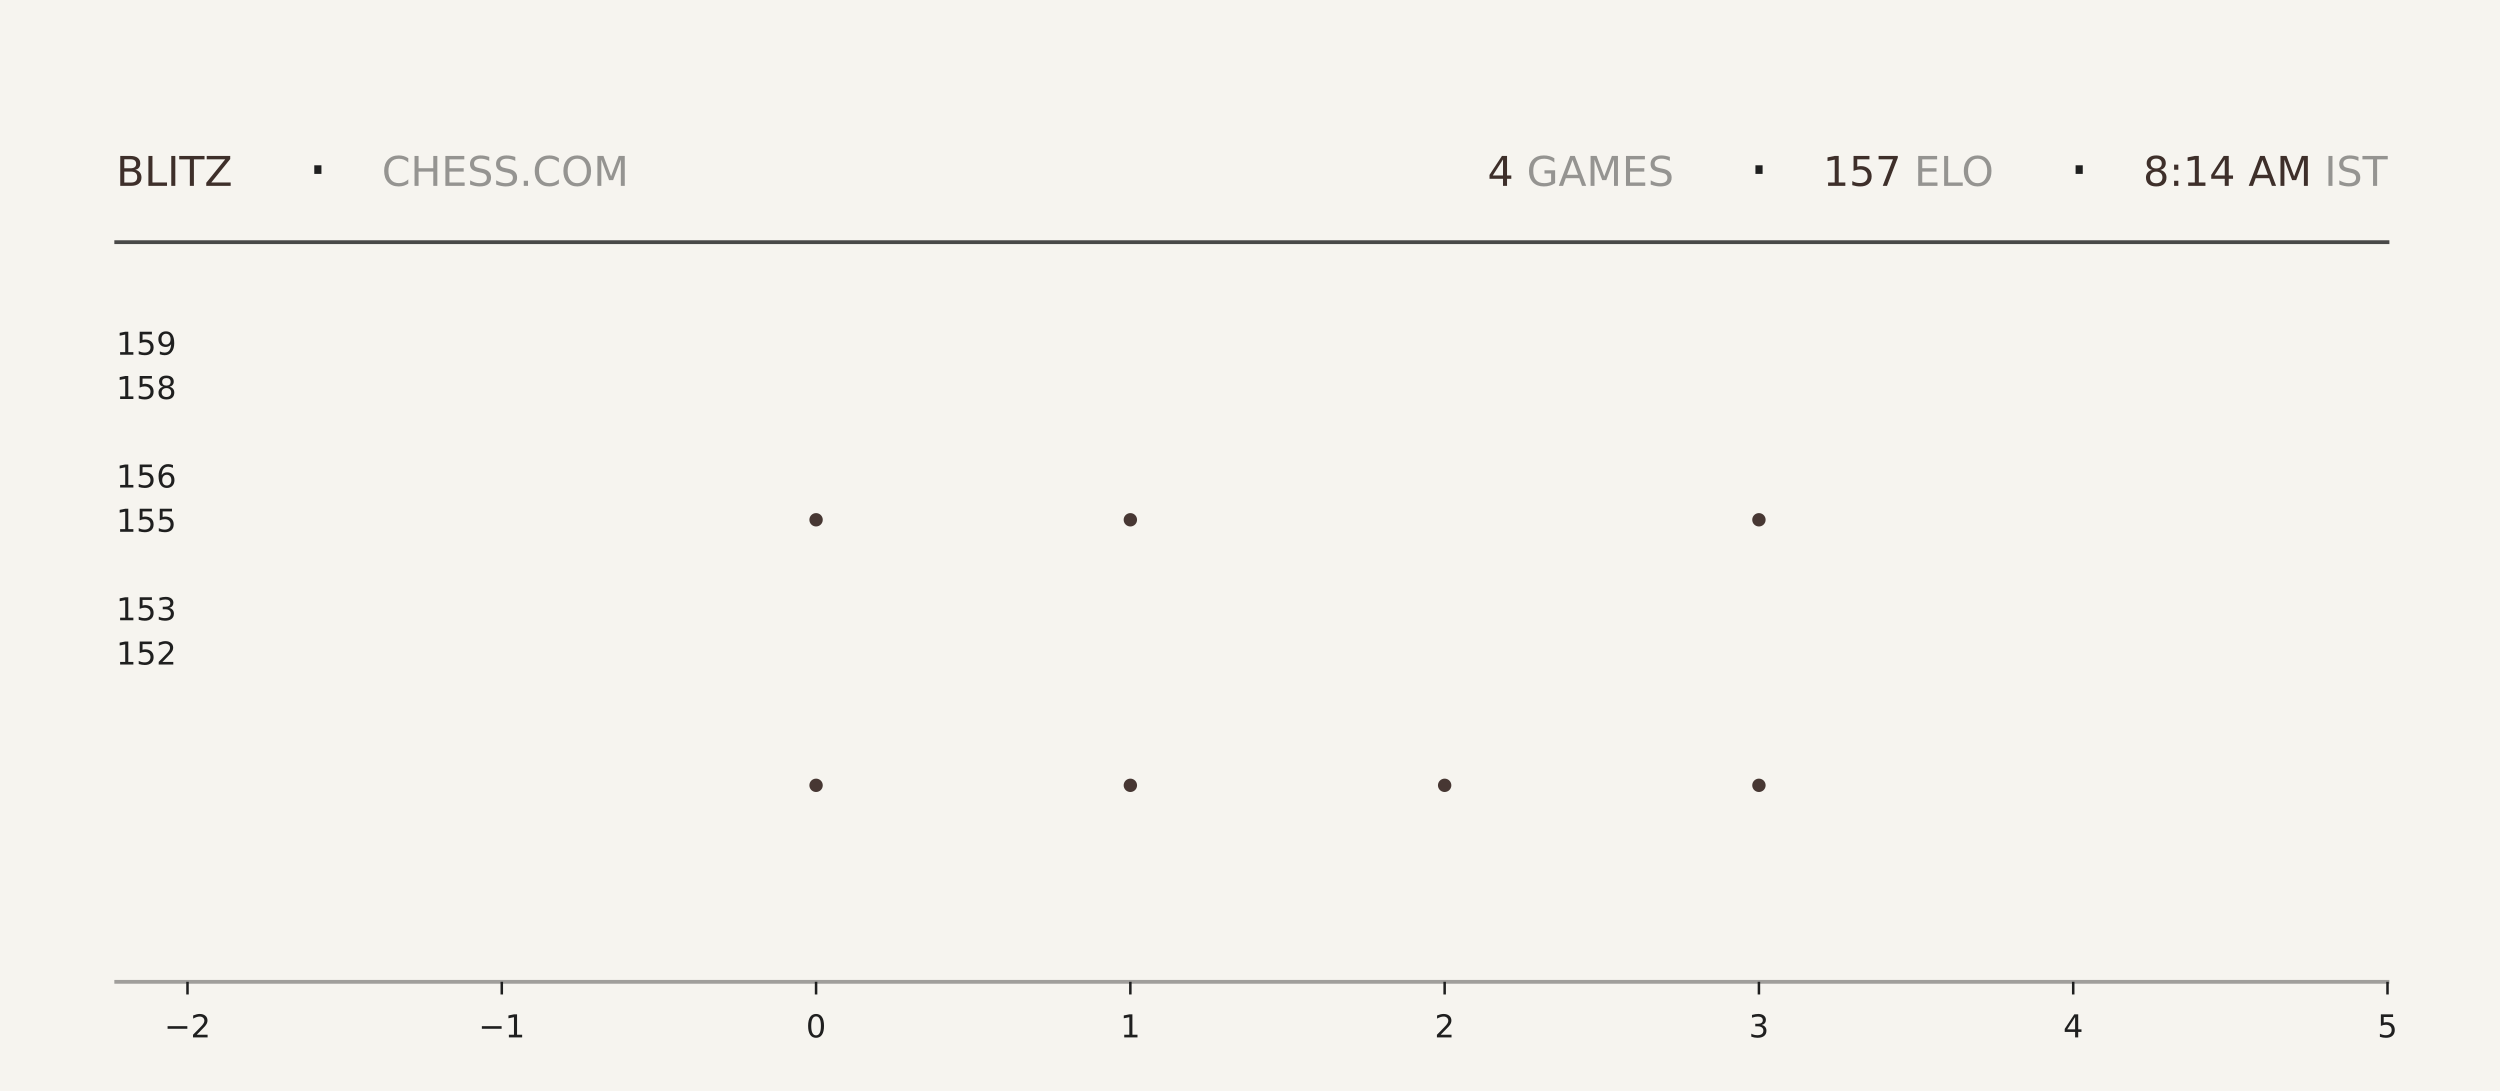
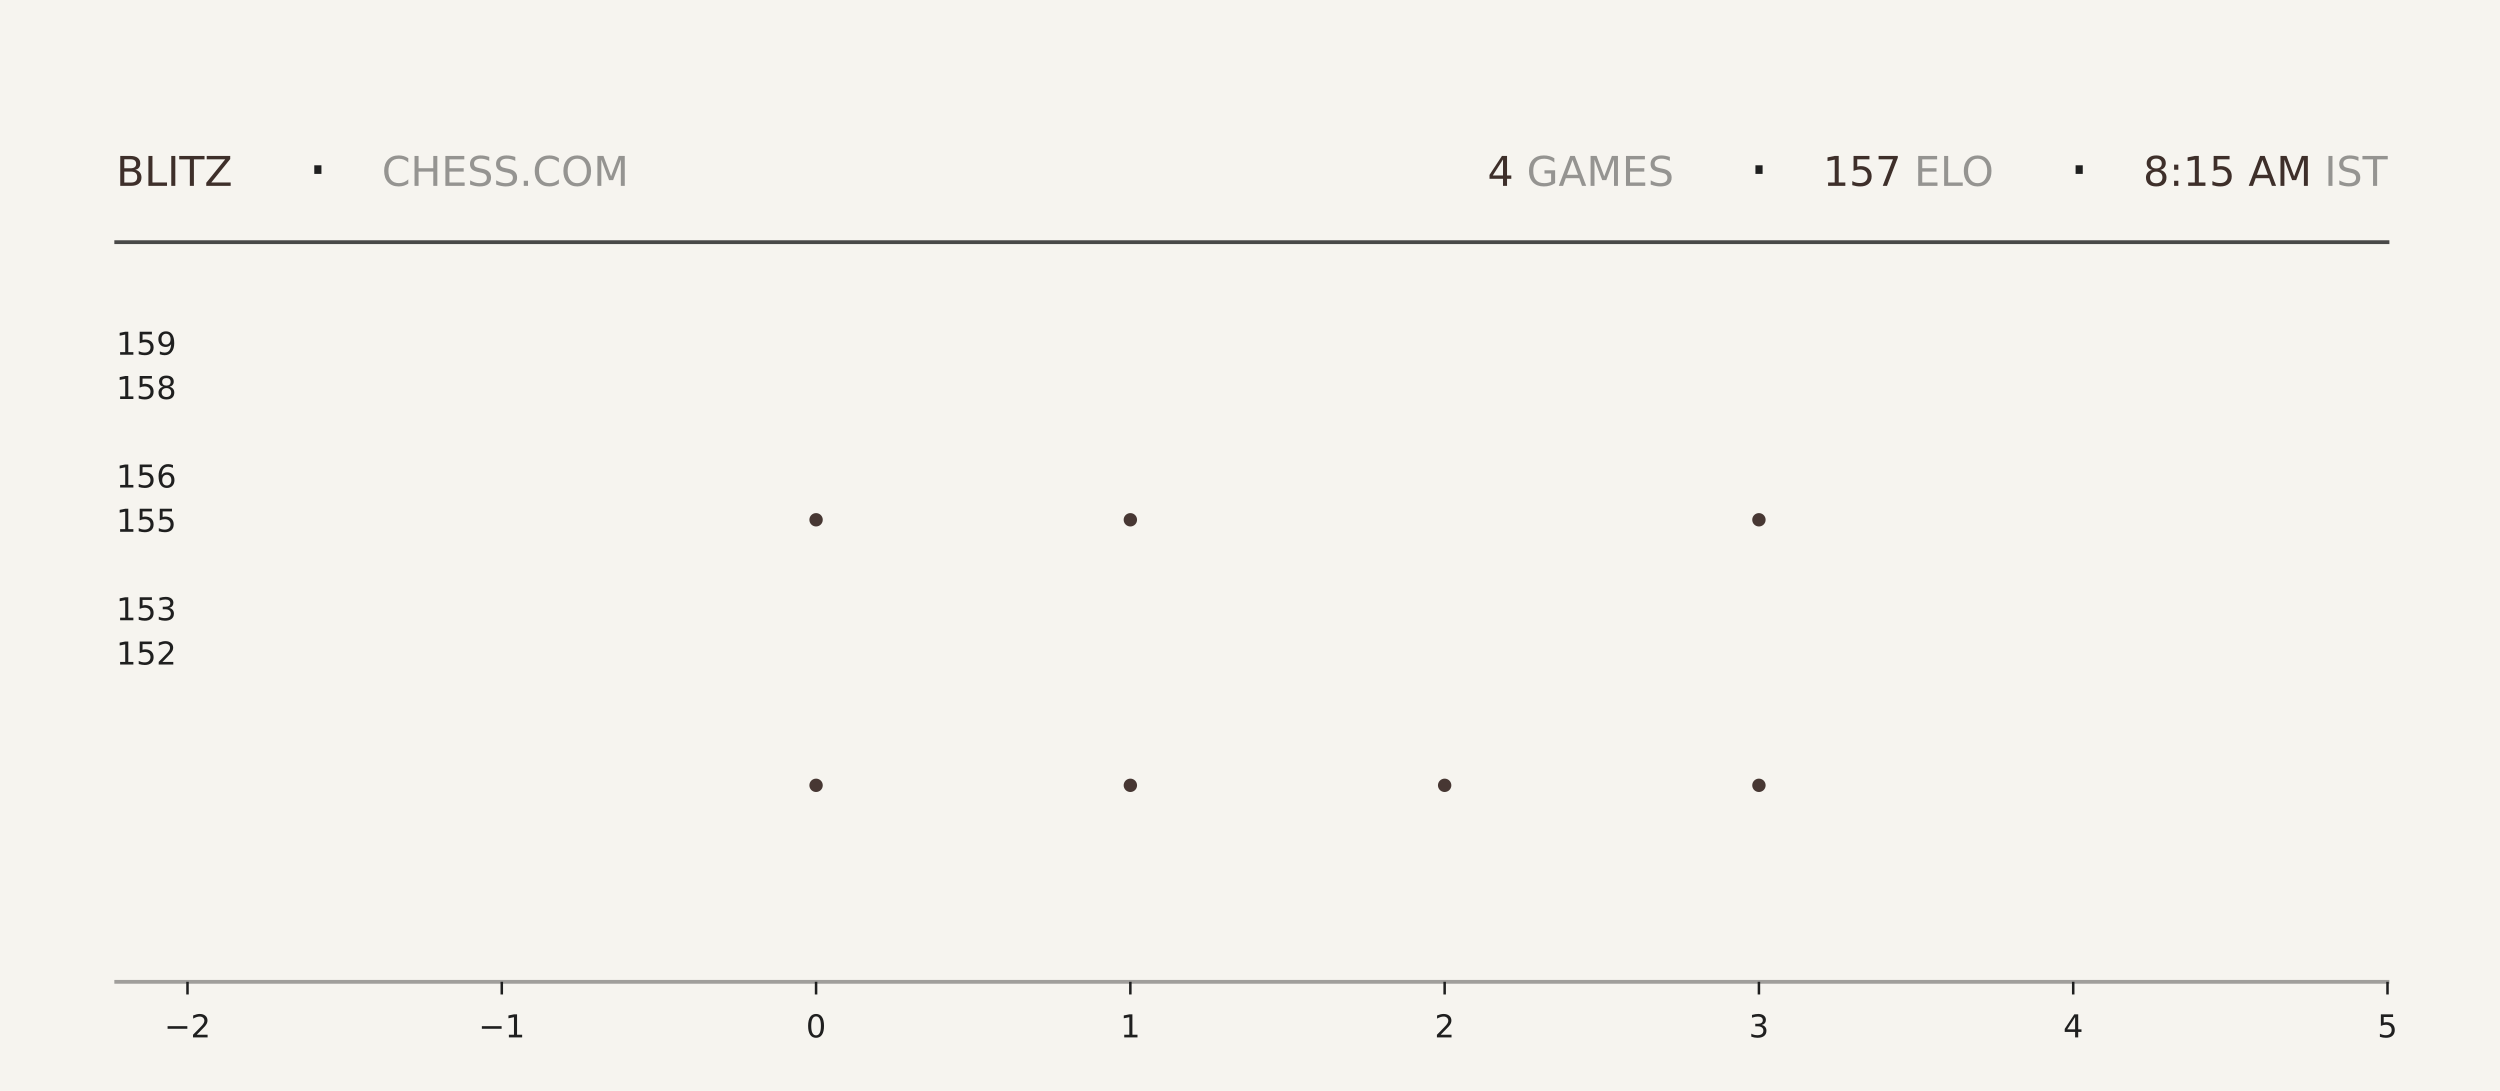
<svg xmlns="http://www.w3.org/2000/svg" xmlns:xlink="http://www.w3.org/1999/xlink" width="792pt" height="345.6pt" viewBox="0 0 792 345.6" version="1.1">
  <defs>
    <style type="text/css">*{stroke-linejoin: round; stroke-linecap: butt}</style>
  </defs>
  <g id="figure_1">
    <g id="patch_1">
      <path d="M 0 345.6  L 792 345.6  L 792 0  L 0 0  z " style="fill: #f6f4ef" />
    </g>
    <g id="axes_1">
      <g id="patch_2">
        <path d="M 59.4 311.04  L 756.36 311.04  L 756.36 103.68  L 59.4 103.68  z " style="fill: #f6f4ef" />
      </g>
      <g id="PathCollection_1">
        <defs>
-           <path id="m865517e62b" d="M 0 2.121  C 0.563 2.121 1.102 1.898 1.5 1.5  C 1.898 1.102 2.121 0.563 2.121 0  C 2.121 -0.563 1.898 -1.102 1.5 -1.5  C 1.102 -1.898 0.563 -2.121 0 -2.121  C -0.563 -2.121 -1.102 -1.898 -1.5 -1.5  C -1.898 -1.102 -2.121 -0.563 -2.121 0  C -2.121 0.563 -1.898 1.102 -1.5 1.5  C -1.102 1.898 -0.563 2.121 0 2.121  z " />
-         </defs>
-         <g clip-path="url(#p554fe03c42)">
-           <use xlink:href="#m865517e62b" x="258.531" y="248.79" style="fill: #3e2f2a; fill-opacity: 0.95" />
-           <use xlink:href="#m865517e62b" x="258.531" y="164.668" style="fill: #3e2f2a; fill-opacity: 0.95" />
+           <path id="m624be17e25" d="M 0 2.121  C 0.563 2.121 1.102 1.898 1.5 1.5  C 1.898 1.102 2.121 0.563 2.121 0  C 2.121 -0.563 1.898 -1.102 1.5 -1.5  C 1.102 -1.898 0.563 -2.121 0 -2.121  C -0.563 -2.121 -1.102 -1.898 -1.5 -1.5  C -1.898 -1.102 -2.121 -0.563 -2.121 0  C -2.121 0.563 -1.898 1.102 -1.5 1.5  C -1.102 1.898 -0.563 2.121 0 2.121  z " />
+         </defs>
+         <g clip-path="url(#pec4b654751)">
+           <use xlink:href="#m624be17e25" x="258.531" y="248.79" style="fill: #3e2f2a; fill-opacity: 0.95" />
+           <use xlink:href="#m624be17e25" x="258.531" y="164.668" style="fill: #3e2f2a; fill-opacity: 0.95" />
        </g>
      </g>
      <g id="PathCollection_2">
-         <g clip-path="url(#p554fe03c42)">
-           <use xlink:href="#m865517e62b" x="358.097" y="248.79" style="fill: #3e2f2a; fill-opacity: 0.95" />
-           <use xlink:href="#m865517e62b" x="358.097" y="164.668" style="fill: #3e2f2a; fill-opacity: 0.95" />
-           <use xlink:href="#m865517e62b" x="358.097" y="80.547" style="fill: #3e2f2a; fill-opacity: 0.95" />
+         <g clip-path="url(#pec4b654751)">
+           <use xlink:href="#m624be17e25" x="358.097" y="248.79" style="fill: #3e2f2a; fill-opacity: 0.95" />
+           <use xlink:href="#m624be17e25" x="358.097" y="164.668" style="fill: #3e2f2a; fill-opacity: 0.95" />
+           <use xlink:href="#m624be17e25" x="358.097" y="80.547" style="fill: #3e2f2a; fill-opacity: 0.95" />
        </g>
      </g>
      <g id="PathCollection_3">
-         <g clip-path="url(#p554fe03c42)">
-           <use xlink:href="#m865517e62b" x="457.663" y="248.79" style="fill: #3e2f2a; fill-opacity: 0.95" />
+         <g clip-path="url(#pec4b654751)">
+           <use xlink:href="#m624be17e25" x="457.663" y="248.79" style="fill: #3e2f2a; fill-opacity: 0.95" />
        </g>
      </g>
      <g id="PathCollection_4">
-         <g clip-path="url(#p554fe03c42)">
-           <use xlink:href="#m865517e62b" x="557.229" y="248.79" style="fill: #3e2f2a; fill-opacity: 0.95" />
-           <use xlink:href="#m865517e62b" x="557.229" y="164.668" style="fill: #3e2f2a; fill-opacity: 0.95" />
-           <use xlink:href="#m865517e62b" x="557.229" y="80.547" style="fill: #3e2f2a; fill-opacity: 0.95" />
+         <g clip-path="url(#pec4b654751)">
+           <use xlink:href="#m624be17e25" x="557.229" y="248.79" style="fill: #3e2f2a; fill-opacity: 0.95" />
+           <use xlink:href="#m624be17e25" x="557.229" y="164.668" style="fill: #3e2f2a; fill-opacity: 0.95" />
+           <use xlink:href="#m624be17e25" x="557.229" y="80.547" style="fill: #3e2f2a; fill-opacity: 0.95" />
        </g>
      </g>
      <g id="matplotlib.axis_1">
        <g id="xtick_1">
          <g id="line2d_1">
            <defs>
-               <path id="mf18ed214fa" d="M 0 0  L 0 4  " style="stroke: #1f1f1f; stroke-width: 0.8" />
+               <path id="ma9e19a856d" d="M 0 0  L 0 4  " style="stroke: #1f1f1f; stroke-width: 0.8" />
            </defs>
            <g>
-               <use xlink:href="#mf18ed214fa" x="59.4" y="311.04" style="fill: #1f1f1f; stroke: #1f1f1f; stroke-width: 0.8" />
+               <use xlink:href="#ma9e19a856d" x="59.4" y="311.04" style="fill: #1f1f1f; stroke: #1f1f1f; stroke-width: 0.8" />
            </g>
          </g>
          <g id="text_1">
            <g style="fill: #1f1f1f" transform="translate(52.02891 328.6384) scale(0.1 -0.1)">
              <defs>
                <path id="DejaVuSans-2212" d="M 678 2272  L 4684 2272  L 4684 1741  L 678 1741  L 678 2272  z " transform="scale(0.015625)" />
                <path id="DejaVuSans-32" d="M 1228 531  L 3431 531  L 3431 0  L 469 0  L 469 531  Q 828 903 1448 1529  Q 2069 2156 2228 2338  Q 2531 2678 2651 2914  Q 2772 3150 2772 3378  Q 2772 3750 2511 3984  Q 2250 4219 1831 4219  Q 1534 4219 1204 4116  Q 875 4013 500 3803  L 500 4441  Q 881 4594 1212 4672  Q 1544 4750 1819 4750  Q 2544 4750 2975 4387  Q 3406 4025 3406 3419  Q 3406 3131 3298 2873  Q 3191 2616 2906 2266  Q 2828 2175 2409 1742  Q 1991 1309 1228 531  z " transform="scale(0.015625)" />
              </defs>
              <use xlink:href="#DejaVuSans-2212" />
              <use xlink:href="#DejaVuSans-32" transform="translate(83.78906 0)" />
            </g>
          </g>
        </g>
        <g id="xtick_2">
          <g id="line2d_2">
            <g>
-               <use xlink:href="#mf18ed214fa" x="158.966" y="311.04" style="fill: #1f1f1f; stroke: #1f1f1f; stroke-width: 0.8" />
+               <use xlink:href="#ma9e19a856d" x="158.966" y="311.04" style="fill: #1f1f1f; stroke: #1f1f1f; stroke-width: 0.8" />
            </g>
          </g>
          <g id="text_2">
            <g style="fill: #1f1f1f" transform="translate(151.5946 328.6384) scale(0.1 -0.1)">
              <defs>
                <path id="DejaVuSans-31" d="M 794 531  L 1825 531  L 1825 4091  L 703 3866  L 703 4441  L 1819 4666  L 2450 4666  L 2450 531  L 3481 531  L 3481 0  L 794 0  L 794 531  z " transform="scale(0.015625)" />
              </defs>
              <use xlink:href="#DejaVuSans-2212" />
              <use xlink:href="#DejaVuSans-31" transform="translate(83.78906 0)" />
            </g>
          </g>
        </g>
        <g id="xtick_3">
          <g id="line2d_3">
            <g>
-               <use xlink:href="#mf18ed214fa" x="258.531" y="311.04" style="fill: #1f1f1f; stroke: #1f1f1f; stroke-width: 0.8" />
+               <use xlink:href="#ma9e19a856d" x="258.531" y="311.04" style="fill: #1f1f1f; stroke: #1f1f1f; stroke-width: 0.8" />
            </g>
          </g>
          <g id="text_3">
            <g style="fill: #1f1f1f" transform="translate(255.3502 328.6384) scale(0.1 -0.1)">
              <defs>
                <path id="DejaVuSans-30" d="M 2034 4250  Q 1547 4250 1301 3770  Q 1056 3291 1056 2328  Q 1056 1369 1301 889  Q 1547 409 2034 409  Q 2525 409 2770 889  Q 3016 1369 3016 2328  Q 3016 3291 2770 3770  Q 2525 4250 2034 4250  z M 2034 4750  Q 2819 4750 3233 4129  Q 3647 3509 3647 2328  Q 3647 1150 3233 529  Q 2819 -91 2034 -91  Q 1250 -91 836 529  Q 422 1150 422 2328  Q 422 3509 836 4129  Q 1250 4750 2034 4750  z " transform="scale(0.015625)" />
              </defs>
              <use xlink:href="#DejaVuSans-30" />
            </g>
          </g>
        </g>
        <g id="xtick_4">
          <g id="line2d_4">
            <g>
-               <use xlink:href="#mf18ed214fa" x="358.097" y="311.04" style="fill: #1f1f1f; stroke: #1f1f1f; stroke-width: 0.8" />
+               <use xlink:href="#ma9e19a856d" x="358.097" y="311.04" style="fill: #1f1f1f; stroke: #1f1f1f; stroke-width: 0.8" />
            </g>
          </g>
          <g id="text_4">
            <g style="fill: #1f1f1f" transform="translate(354.9159 328.6384) scale(0.1 -0.1)">
              <use xlink:href="#DejaVuSans-31" />
            </g>
          </g>
        </g>
        <g id="xtick_5">
          <g id="line2d_5">
            <g>
-               <use xlink:href="#mf18ed214fa" x="457.663" y="311.04" style="fill: #1f1f1f; stroke: #1f1f1f; stroke-width: 0.8" />
+               <use xlink:href="#ma9e19a856d" x="457.663" y="311.04" style="fill: #1f1f1f; stroke: #1f1f1f; stroke-width: 0.8" />
            </g>
          </g>
          <g id="text_5">
            <g style="fill: #1f1f1f" transform="translate(454.4816 328.6384) scale(0.1 -0.1)">
              <use xlink:href="#DejaVuSans-32" />
            </g>
          </g>
        </g>
        <g id="xtick_6">
          <g id="line2d_6">
            <g>
-               <use xlink:href="#mf18ed214fa" x="557.229" y="311.04" style="fill: #1f1f1f; stroke: #1f1f1f; stroke-width: 0.8" />
+               <use xlink:href="#ma9e19a856d" x="557.229" y="311.04" style="fill: #1f1f1f; stroke: #1f1f1f; stroke-width: 0.8" />
            </g>
          </g>
          <g id="text_6">
            <g style="fill: #1f1f1f" transform="translate(554.0473 328.6384) scale(0.1 -0.1)">
              <defs>
                <path id="DejaVuSans-33" d="M 2597 2516  Q 3050 2419 3304 2112  Q 3559 1806 3559 1356  Q 3559 666 3084 287  Q 2609 -91 1734 -91  Q 1441 -91 1130 -33  Q 819 25 488 141  L 488 750  Q 750 597 1062 519  Q 1375 441 1716 441  Q 2309 441 2620 675  Q 2931 909 2931 1356  Q 2931 1769 2642 2001  Q 2353 2234 1838 2234  L 1294 2234  L 1294 2753  L 1863 2753  Q 2328 2753 2575 2939  Q 2822 3125 2822 3475  Q 2822 3834 2567 4026  Q 2313 4219 1838 4219  Q 1578 4219 1281 4162  Q 984 4106 628 3988  L 628 4550  Q 988 4650 1302 4700  Q 1616 4750 1894 4750  Q 2613 4750 3031 4423  Q 3450 4097 3450 3541  Q 3450 3153 3228 2886  Q 3006 2619 2597 2516  z " transform="scale(0.015625)" />
              </defs>
              <use xlink:href="#DejaVuSans-33" />
            </g>
          </g>
        </g>
        <g id="xtick_7">
          <g id="line2d_7">
            <g>
-               <use xlink:href="#mf18ed214fa" x="656.794" y="311.04" style="fill: #1f1f1f; stroke: #1f1f1f; stroke-width: 0.8" />
+               <use xlink:href="#ma9e19a856d" x="656.794" y="311.04" style="fill: #1f1f1f; stroke: #1f1f1f; stroke-width: 0.8" />
            </g>
          </g>
          <g id="text_7">
            <g style="fill: #1f1f1f" transform="translate(653.613 328.6384) scale(0.1 -0.1)">
              <defs>
                <path id="DejaVuSans-34" d="M 2419 4116  L 825 1625  L 2419 1625  L 2419 4116  z M 2253 4666  L 3047 4666  L 3047 1625  L 3713 1625  L 3713 1100  L 3047 1100  L 3047 0  L 2419 0  L 2419 1100  L 313 1100  L 313 1709  L 2253 4666  z " transform="scale(0.015625)" />
              </defs>
              <use xlink:href="#DejaVuSans-34" />
            </g>
          </g>
        </g>
        <g id="xtick_8">
          <g id="line2d_8">
            <g>
-               <use xlink:href="#mf18ed214fa" x="756.36" y="311.04" style="fill: #1f1f1f; stroke: #1f1f1f; stroke-width: 0.8" />
+               <use xlink:href="#ma9e19a856d" x="756.36" y="311.04" style="fill: #1f1f1f; stroke: #1f1f1f; stroke-width: 0.8" />
            </g>
          </g>
          <g id="text_8">
            <g style="fill: #1f1f1f" transform="translate(753.1788 328.6384) scale(0.1 -0.1)">
              <defs>
                <path id="DejaVuSans-35" d="M 691 4666  L 3169 4666  L 3169 4134  L 1269 4134  L 1269 2991  Q 1406 3038 1543 3061  Q 1681 3084 1819 3084  Q 2600 3084 3056 2656  Q 3513 2228 3513 1497  Q 3513 744 3044 326  Q 2575 -91 1722 -91  Q 1428 -91 1123 -41  Q 819 9 494 109  L 494 744  Q 775 591 1075 516  Q 1375 441 1709 441  Q 2250 441 2565 725  Q 2881 1009 2881 1497  Q 2881 1984 2565 2268  Q 2250 2553 1709 2553  Q 1456 2553 1204 2497  Q 953 2441 691 2322  L 691 4666  z " transform="scale(0.015625)" />
              </defs>
              <use xlink:href="#DejaVuSans-35" />
            </g>
          </g>
        </g>
      </g>
      <g id="matplotlib.axis_2">
        <g id="ytick_1">
          <g id="line2d_9" />
          <g id="text_9">
            <g style="fill: #1f1f1f" transform="translate(36.8125 210.5283) scale(0.1 -0.1)">
              <use xlink:href="#DejaVuSans-31" />
              <use xlink:href="#DejaVuSans-35" transform="translate(63.62305 0)" />
              <use xlink:href="#DejaVuSans-32" transform="translate(127.2461 0)" />
            </g>
          </g>
        </g>
        <g id="ytick_2">
          <g id="line2d_10" />
          <g id="text_10">
            <g style="fill: #1f1f1f" transform="translate(36.8125 196.508) scale(0.1 -0.1)">
              <use xlink:href="#DejaVuSans-31" />
              <use xlink:href="#DejaVuSans-35" transform="translate(63.62305 0)" />
              <use xlink:href="#DejaVuSans-33" transform="translate(127.2461 0)" />
            </g>
          </g>
        </g>
        <g id="ytick_3">
          <g id="line2d_11" />
          <g id="text_11">
            <g style="fill: #1f1f1f" transform="translate(36.8125 168.4675) scale(0.1 -0.1)">
              <use xlink:href="#DejaVuSans-31" />
              <use xlink:href="#DejaVuSans-35" transform="translate(63.62305 0)" />
              <use xlink:href="#DejaVuSans-35" transform="translate(127.2461 0)" />
            </g>
          </g>
        </g>
        <g id="ytick_4">
          <g id="line2d_12" />
          <g id="text_12">
            <g style="fill: #1f1f1f" transform="translate(36.8125 154.4472) scale(0.1 -0.1)">
              <defs>
                <path id="DejaVuSans-36" d="M 2113 2584  Q 1688 2584 1439 2293  Q 1191 2003 1191 1497  Q 1191 994 1439 701  Q 1688 409 2113 409  Q 2538 409 2786 701  Q 3034 994 3034 1497  Q 3034 2003 2786 2293  Q 2538 2584 2113 2584  z M 3366 4563  L 3366 3988  Q 3128 4100 2886 4159  Q 2644 4219 2406 4219  Q 1781 4219 1451 3797  Q 1122 3375 1075 2522  Q 1259 2794 1537 2939  Q 1816 3084 2150 3084  Q 2853 3084 3261 2657  Q 3669 2231 3669 1497  Q 3669 778 3244 343  Q 2819 -91 2113 -91  Q 1303 -91 875 529  Q 447 1150 447 2328  Q 447 3434 972 4092  Q 1497 4750 2381 4750  Q 2619 4750 2861 4703  Q 3103 4656 3366 4563  z " transform="scale(0.015625)" />
              </defs>
              <use xlink:href="#DejaVuSans-31" />
              <use xlink:href="#DejaVuSans-35" transform="translate(63.62305 0)" />
              <use xlink:href="#DejaVuSans-36" transform="translate(127.2461 0)" />
            </g>
          </g>
        </g>
        <g id="ytick_5">
          <g id="line2d_13" />
          <g id="text_13">
            <g style="fill: #1f1f1f" transform="translate(36.8125 126.4066) scale(0.1 -0.1)">
              <defs>
                <path id="DejaVuSans-38" d="M 2034 2216  Q 1584 2216 1326 1975  Q 1069 1734 1069 1313  Q 1069 891 1326 650  Q 1584 409 2034 409  Q 2484 409 2743 651  Q 3003 894 3003 1313  Q 3003 1734 2745 1975  Q 2488 2216 2034 2216  z M 1403 2484  Q 997 2584 770 2862  Q 544 3141 544 3541  Q 544 4100 942 4425  Q 1341 4750 2034 4750  Q 2731 4750 3128 4425  Q 3525 4100 3525 3541  Q 3525 3141 3298 2862  Q 3072 2584 2669 2484  Q 3125 2378 3379 2068  Q 3634 1759 3634 1313  Q 3634 634 3220 271  Q 2806 -91 2034 -91  Q 1263 -91 848 271  Q 434 634 434 1313  Q 434 1759 690 2068  Q 947 2378 1403 2484  z M 1172 3481  Q 1172 3119 1398 2916  Q 1625 2713 2034 2713  Q 2441 2713 2670 2916  Q 2900 3119 2900 3481  Q 2900 3844 2670 4047  Q 2441 4250 2034 4250  Q 1625 4250 1398 4047  Q 1172 3844 1172 3481  z " transform="scale(0.015625)" />
              </defs>
              <use xlink:href="#DejaVuSans-31" />
              <use xlink:href="#DejaVuSans-35" transform="translate(63.62305 0)" />
              <use xlink:href="#DejaVuSans-38" transform="translate(127.2461 0)" />
            </g>
          </g>
        </g>
        <g id="ytick_6">
          <g id="line2d_14" />
          <g id="text_14">
            <g style="fill: #1f1f1f" transform="translate(36.8125 112.3863) scale(0.1 -0.1)">
              <defs>
                <path id="DejaVuSans-39" d="M 703 97  L 703 672  Q 941 559 1184 500  Q 1428 441 1663 441  Q 2288 441 2617 861  Q 2947 1281 2994 2138  Q 2813 1869 2534 1725  Q 2256 1581 1919 1581  Q 1219 1581 811 2004  Q 403 2428 403 3163  Q 403 3881 828 4315  Q 1253 4750 1959 4750  Q 2769 4750 3195 4129  Q 3622 3509 3622 2328  Q 3622 1225 3098 567  Q 2575 -91 1691 -91  Q 1453 -91 1209 -44  Q 966 3 703 97  z M 1959 2075  Q 2384 2075 2632 2365  Q 2881 2656 2881 3163  Q 2881 3666 2632 3958  Q 2384 4250 1959 4250  Q 1534 4250 1286 3958  Q 1038 3666 1038 3163  Q 1038 2656 1286 2365  Q 1534 2075 1959 2075  z " transform="scale(0.015625)" />
              </defs>
              <use xlink:href="#DejaVuSans-31" />
              <use xlink:href="#DejaVuSans-35" transform="translate(63.62305 0)" />
              <use xlink:href="#DejaVuSans-39" transform="translate(127.2461 0)" />
            </g>
          </g>
        </g>
      </g>
    </g>
    <g id="line2d_15">
      <path d="M 36.82 76.723  L 756.36 76.723  " style="fill: none; stroke: #1f1f1f; stroke-opacity: 0.8; stroke-width: 1.2; stroke-linecap: square" />
    </g>
    <g id="line2d_16">
      <path d="M 36.82 311.04  L 756.36 311.04  " style="fill: none; stroke: #1f1f1f; stroke-opacity: 0.4; stroke-width: 1.2; stroke-linecap: square" />
    </g>
    <g id="text_15">
      <g style="fill: #3e2f2a" transform="translate(36.82 58.88319) scale(0.13 -0.13)">
        <defs>
          <path id="DejaVuSans-42" d="M 1259 2228  L 1259 519  L 2272 519  Q 2781 519 3026 730  Q 3272 941 3272 1375  Q 3272 1813 3026 2020  Q 2781 2228 2272 2228  L 1259 2228  z M 1259 4147  L 1259 2741  L 2194 2741  Q 2656 2741 2882 2914  Q 3109 3088 3109 3444  Q 3109 3797 2882 3972  Q 2656 4147 2194 4147  L 1259 4147  z M 628 4666  L 2241 4666  Q 2963 4666 3353 4366  Q 3744 4066 3744 3513  Q 3744 3084 3544 2831  Q 3344 2578 2956 2516  Q 3422 2416 3680 2098  Q 3938 1781 3938 1306  Q 3938 681 3513 340  Q 3088 0 2303 0  L 628 0  L 628 4666  z " transform="scale(0.015625)" />
          <path id="DejaVuSans-4c" d="M 628 4666  L 1259 4666  L 1259 531  L 3531 531  L 3531 0  L 628 0  L 628 4666  z " transform="scale(0.015625)" />
          <path id="DejaVuSans-49" d="M 628 4666  L 1259 4666  L 1259 0  L 628 0  L 628 4666  z " transform="scale(0.015625)" />
          <path id="DejaVuSans-54" d="M -19 4666  L 3928 4666  L 3928 4134  L 2272 4134  L 2272 0  L 1638 0  L 1638 4134  L -19 4134  L -19 4666  z " transform="scale(0.015625)" />
          <path id="DejaVuSans-5a" d="M 359 4666  L 4025 4666  L 4025 4184  L 1075 531  L 4097 531  L 4097 0  L 288 0  L 288 481  L 3238 4134  L 359 4134  L 359 4666  z " transform="scale(0.015625)" />
        </defs>
        <use xlink:href="#DejaVuSans-42" />
        <use xlink:href="#DejaVuSans-4c" transform="translate(68.60352 0)" />
        <use xlink:href="#DejaVuSans-49" transform="translate(124.3164 0)" />
        <use xlink:href="#DejaVuSans-54" transform="translate(153.8086 0)" />
        <use xlink:href="#DejaVuSans-5a" transform="translate(214.8926 0)" />
      </g>
    </g>
    <g id="text_16">
      <g style="fill: #1f1f1f" transform="translate(97.21 61.36662) scale(0.22 -0.22)">
        <defs>
          <path id="DejaVuSans-b7" d="M 684 2619  L 1344 2619  L 1344 1825  L 684 1825  L 684 2619  z " transform="scale(0.015625)" />
        </defs>
        <use xlink:href="#DejaVuSans-b7" />
      </g>
    </g>
    <g id="text_17">
      <g style="fill: #1f1f1f; opacity: 0.45" transform="translate(120.97 58.88319) scale(0.13 -0.13)">
        <defs>
          <path id="DejaVuSans-43" d="M 4122 4306  L 4122 3641  Q 3803 3938 3442 4084  Q 3081 4231 2675 4231  Q 1875 4231 1450 3742  Q 1025 3253 1025 2328  Q 1025 1406 1450 917  Q 1875 428 2675 428  Q 3081 428 3442 575  Q 3803 722 4122 1019  L 4122 359  Q 3791 134 3420 21  Q 3050 -91 2638 -91  Q 1578 -91 968 557  Q 359 1206 359 2328  Q 359 3453 968 4101  Q 1578 4750 2638 4750  Q 3056 4750 3426 4639  Q 3797 4528 4122 4306  z " transform="scale(0.015625)" />
          <path id="DejaVuSans-48" d="M 628 4666  L 1259 4666  L 1259 2753  L 3553 2753  L 3553 4666  L 4184 4666  L 4184 0  L 3553 0  L 3553 2222  L 1259 2222  L 1259 0  L 628 0  L 628 4666  z " transform="scale(0.015625)" />
          <path id="DejaVuSans-45" d="M 628 4666  L 3578 4666  L 3578 4134  L 1259 4134  L 1259 2753  L 3481 2753  L 3481 2222  L 1259 2222  L 1259 531  L 3634 531  L 3634 0  L 628 0  L 628 4666  z " transform="scale(0.015625)" />
          <path id="DejaVuSans-53" d="M 3425 4513  L 3425 3897  Q 3066 4069 2747 4153  Q 2428 4238 2131 4238  Q 1616 4238 1336 4038  Q 1056 3838 1056 3469  Q 1056 3159 1242 3001  Q 1428 2844 1947 2747  L 2328 2669  Q 3034 2534 3370 2195  Q 3706 1856 3706 1288  Q 3706 609 3251 259  Q 2797 -91 1919 -91  Q 1588 -91 1214 -16  Q 841 59 441 206  L 441 856  Q 825 641 1194 531  Q 1563 422 1919 422  Q 2459 422 2753 634  Q 3047 847 3047 1241  Q 3047 1584 2836 1778  Q 2625 1972 2144 2069  L 1759 2144  Q 1053 2284 737 2584  Q 422 2884 422 3419  Q 422 4038 858 4394  Q 1294 4750 2059 4750  Q 2388 4750 2728 4690  Q 3069 4631 3425 4513  z " transform="scale(0.015625)" />
          <path id="DejaVuSans-2e" d="M 684 794  L 1344 794  L 1344 0  L 684 0  L 684 794  z " transform="scale(0.015625)" />
          <path id="DejaVuSans-4f" d="M 2522 4238  Q 1834 4238 1429 3725  Q 1025 3213 1025 2328  Q 1025 1447 1429 934  Q 1834 422 2522 422  Q 3209 422 3611 934  Q 4013 1447 4013 2328  Q 4013 3213 3611 3725  Q 3209 4238 2522 4238  z M 2522 4750  Q 3503 4750 4090 4092  Q 4678 3434 4678 2328  Q 4678 1225 4090 567  Q 3503 -91 2522 -91  Q 1538 -91 948 565  Q 359 1222 359 2328  Q 359 3434 948 4092  Q 1538 4750 2522 4750  z " transform="scale(0.015625)" />
          <path id="DejaVuSans-4d" d="M 628 4666  L 1569 4666  L 2759 1491  L 3956 4666  L 4897 4666  L 4897 0  L 4281 0  L 4281 4097  L 3078 897  L 2444 897  L 1241 4097  L 1241 0  L 628 0  L 628 4666  z " transform="scale(0.015625)" />
        </defs>
        <use xlink:href="#DejaVuSans-43" />
        <use xlink:href="#DejaVuSans-48" transform="translate(69.82422 0)" />
        <use xlink:href="#DejaVuSans-45" transform="translate(145.0195 0)" />
        <use xlink:href="#DejaVuSans-53" transform="translate(208.2031 0)" />
        <use xlink:href="#DejaVuSans-53" transform="translate(271.6797 0)" />
        <use xlink:href="#DejaVuSans-2e" transform="translate(335.1562 0)" />
        <use xlink:href="#DejaVuSans-43" transform="translate(366.9434 0)" />
        <use xlink:href="#DejaVuSans-4f" transform="translate(436.7676 0)" />
        <use xlink:href="#DejaVuSans-4d" transform="translate(515.4785 0)" />
      </g>
    </g>
    <g id="text_18">
      <g style="fill: #3e2f2a" transform="translate(471.24 58.88319) scale(0.13 -0.13)">
        <use xlink:href="#DejaVuSans-34" />
      </g>
    </g>
    <g id="text_19">
      <g style="fill: #1f1f1f; opacity: 0.45" transform="translate(479.52 58.88319) scale(0.13 -0.13)">
        <defs>
          <path id="DejaVuSans-20" transform="scale(0.015625)" />
          <path id="DejaVuSans-47" d="M 3809 666  L 3809 1919  L 2778 1919  L 2778 2438  L 4434 2438  L 4434 434  Q 4069 175 3628 42  Q 3188 -91 2688 -91  Q 1594 -91 976 548  Q 359 1188 359 2328  Q 359 3472 976 4111  Q 1594 4750 2688 4750  Q 3144 4750 3555 4637  Q 3966 4525 4313 4306  L 4313 3634  Q 3963 3931 3569 4081  Q 3175 4231 2741 4231  Q 1884 4231 1454 3753  Q 1025 3275 1025 2328  Q 1025 1384 1454 906  Q 1884 428 2741 428  Q 3075 428 3337 486  Q 3600 544 3809 666  z " transform="scale(0.015625)" />
          <path id="DejaVuSans-41" d="M 2188 4044  L 1331 1722  L 3047 1722  L 2188 4044  z M 1831 4666  L 2547 4666  L 4325 0  L 3669 0  L 3244 1197  L 1141 1197  L 716 0  L 50 0  L 1831 4666  z " transform="scale(0.015625)" />
        </defs>
        <use xlink:href="#DejaVuSans-20" />
        <use xlink:href="#DejaVuSans-47" transform="translate(31.78711 0)" />
        <use xlink:href="#DejaVuSans-41" transform="translate(109.2773 0)" />
        <use xlink:href="#DejaVuSans-4d" transform="translate(177.6855 0)" />
        <use xlink:href="#DejaVuSans-45" transform="translate(263.9648 0)" />
        <use xlink:href="#DejaVuSans-53" transform="translate(327.1484 0)" />
      </g>
    </g>
    <g id="text_20">
      <g style="fill: #1f1f1f" transform="translate(553.77 61.36662) scale(0.22 -0.22)">
        <use xlink:href="#DejaVuSans-b7" />
      </g>
    </g>
    <g id="text_21">
      <g style="fill: #3e2f2a" transform="translate(577.53 58.88319) scale(0.13 -0.13)">
        <defs>
          <path id="DejaVuSans-37" d="M 525 4666  L 3525 4666  L 3525 4397  L 1831 0  L 1172 0  L 2766 4134  L 525 4134  L 525 4666  z " transform="scale(0.015625)" />
        </defs>
        <use xlink:href="#DejaVuSans-31" />
        <use xlink:href="#DejaVuSans-35" transform="translate(63.62305 0)" />
        <use xlink:href="#DejaVuSans-37" transform="translate(127.2461 0)" />
      </g>
    </g>
    <g id="text_22">
      <g style="fill: #1f1f1f; opacity: 0.45" transform="translate(602.28 58.88319) scale(0.13 -0.13)">
        <use xlink:href="#DejaVuSans-20" />
        <use xlink:href="#DejaVuSans-45" transform="translate(31.78711 0)" />
        <use xlink:href="#DejaVuSans-4c" transform="translate(94.9707 0)" />
        <use xlink:href="#DejaVuSans-4f" transform="translate(147.0586 0)" />
      </g>
    </g>
    <g id="text_23">
      <g style="fill: #1f1f1f" transform="translate(655.2 61.36662) scale(0.22 -0.22)">
        <use xlink:href="#DejaVuSans-b7" />
      </g>
    </g>
    <g id="text_24">
      <g style="fill: #3e2f2a" transform="translate(678.96 58.88319) scale(0.13 -0.13)">
        <defs>
          <path id="DejaVuSans-3a" d="M 750 794  L 1409 794  L 1409 0  L 750 0  L 750 794  z M 750 3309  L 1409 3309  L 1409 2516  L 750 2516  L 750 3309  z " transform="scale(0.015625)" />
        </defs>
        <use xlink:href="#DejaVuSans-38" />
        <use xlink:href="#DejaVuSans-3a" transform="translate(63.62305 0)" />
        <use xlink:href="#DejaVuSans-31" transform="translate(97.31445 0)" />
-         <use xlink:href="#DejaVuSans-34" transform="translate(160.9375 0)" />
+         <use xlink:href="#DejaVuSans-35" transform="translate(160.9375 0)" />
        <use xlink:href="#DejaVuSans-20" transform="translate(224.5605 0)" />
        <use xlink:href="#DejaVuSans-41" transform="translate(256.3477 0)" />
        <use xlink:href="#DejaVuSans-4d" transform="translate(324.7559 0)" />
      </g>
    </g>
    <g id="text_25">
      <g style="fill: #1f1f1f; opacity: 0.45" transform="translate(732.24 58.88319) scale(0.13 -0.13)">
        <use xlink:href="#DejaVuSans-20" />
        <use xlink:href="#DejaVuSans-49" transform="translate(31.78711 0)" />
        <use xlink:href="#DejaVuSans-53" transform="translate(61.2793 0)" />
        <use xlink:href="#DejaVuSans-54" transform="translate(124.7559 0)" />
      </g>
    </g>
  </g>
  <defs>
-     <clipPath id="p554fe03c42">
+     <clipPath id="pec4b654751">
      <rect x="59.4" y="103.68" width="696.96" height="207.36" />
    </clipPath>
  </defs>
</svg>
